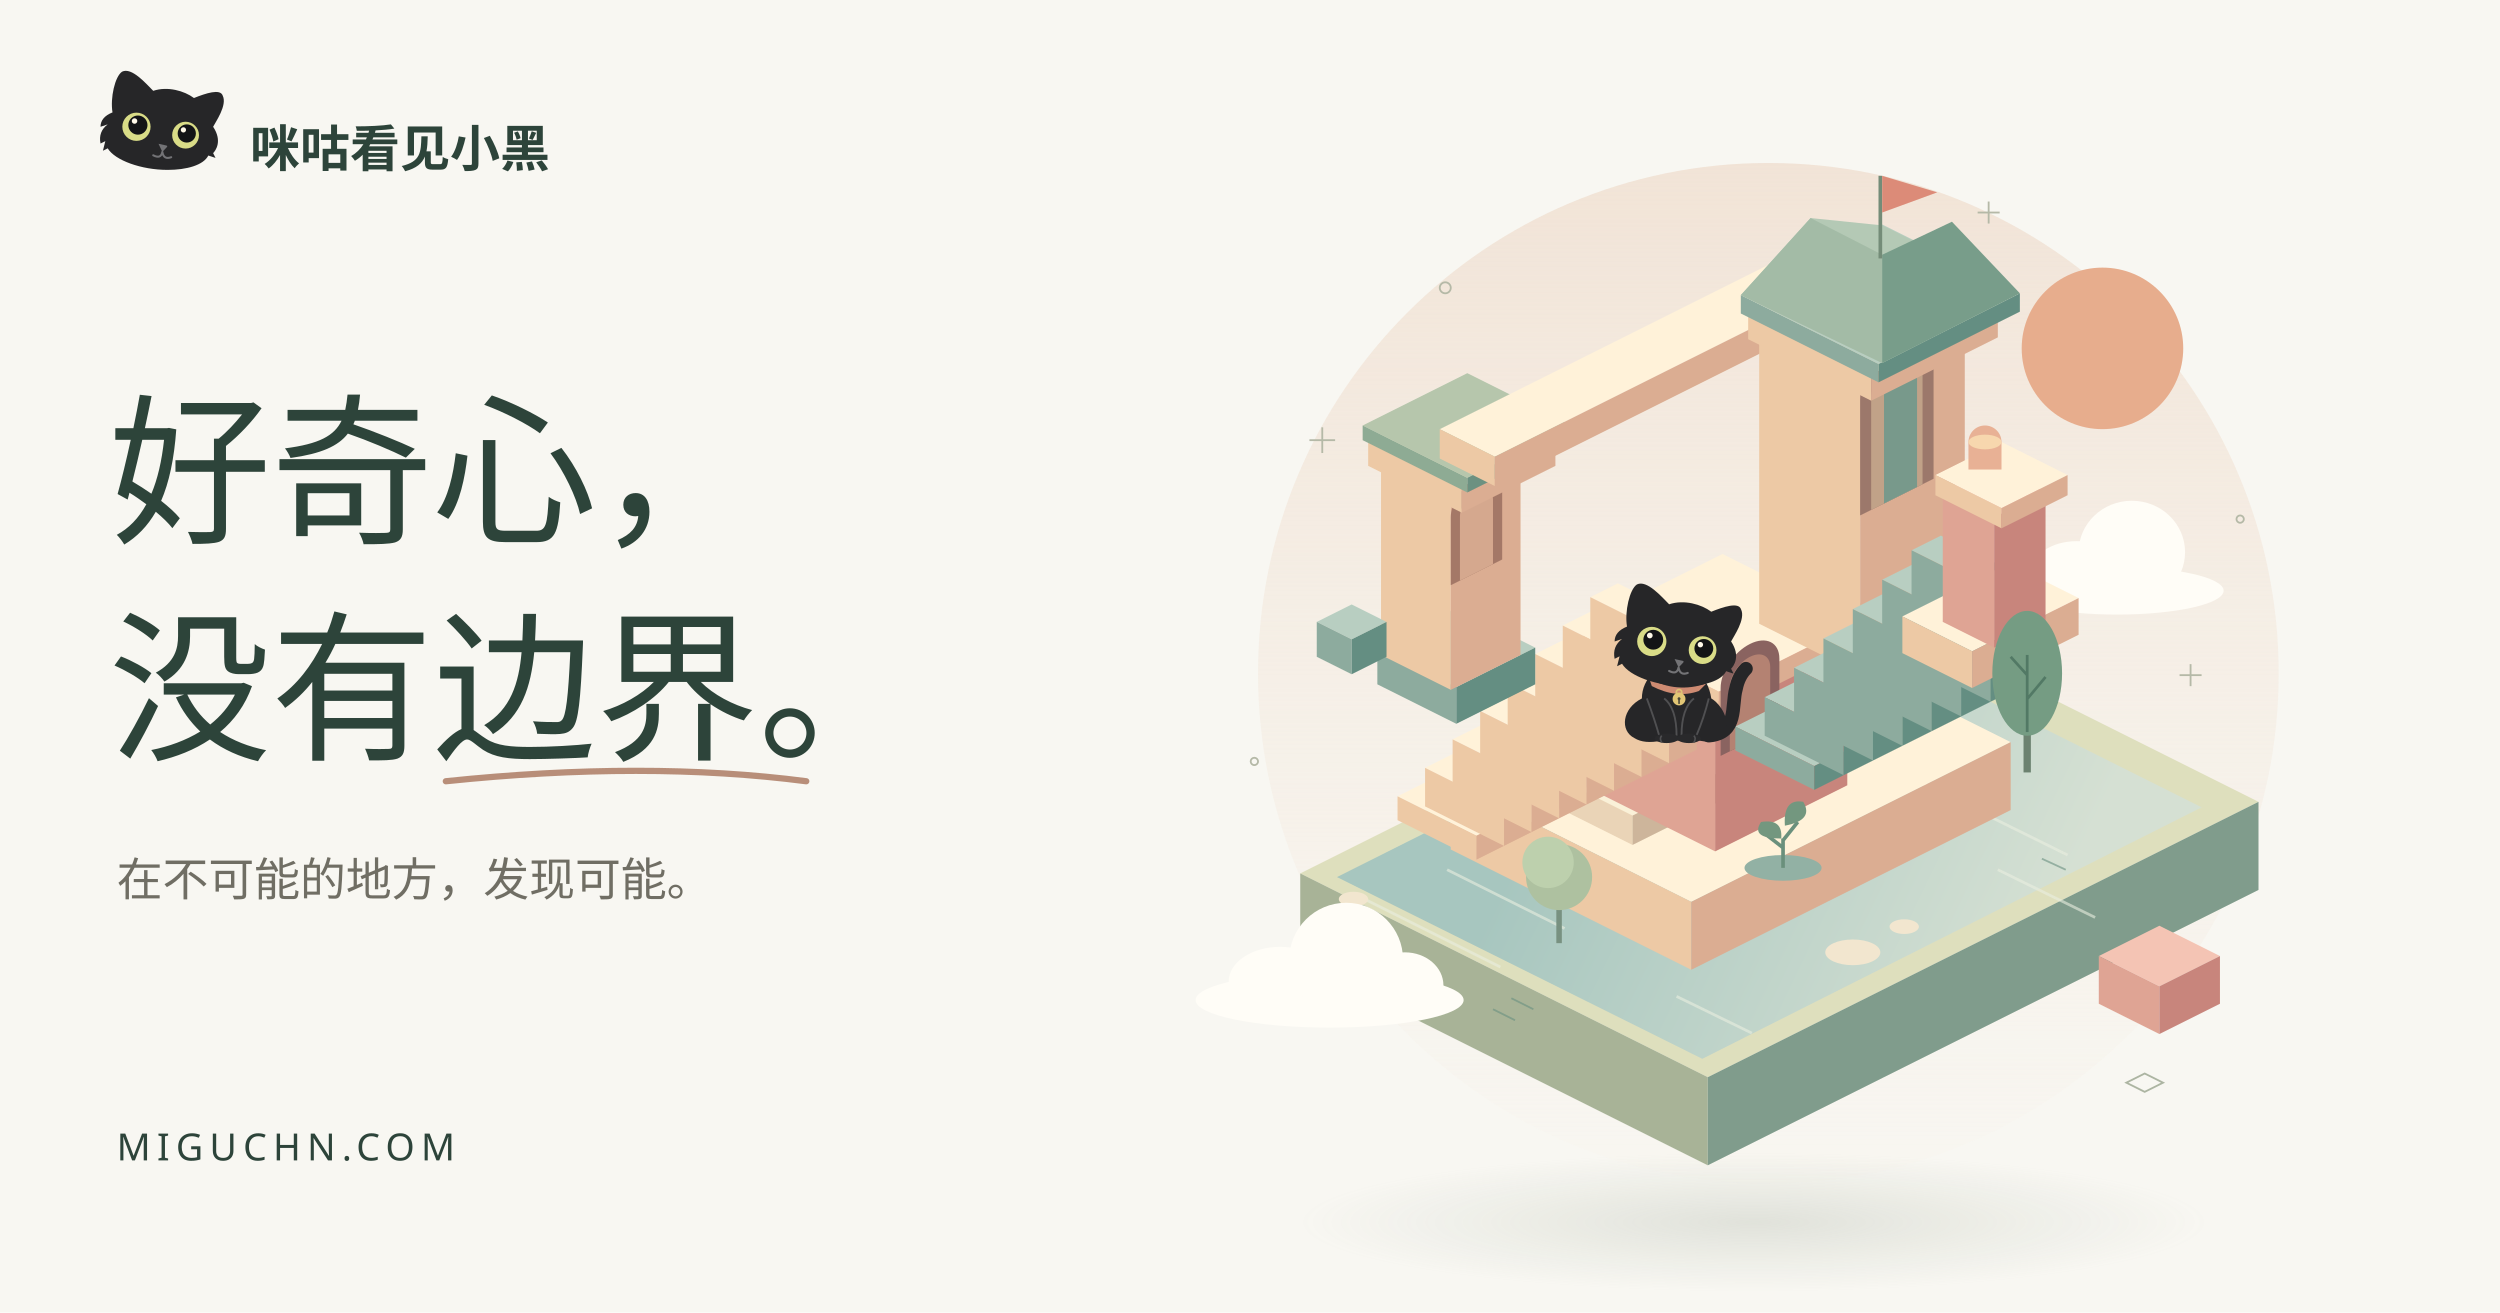
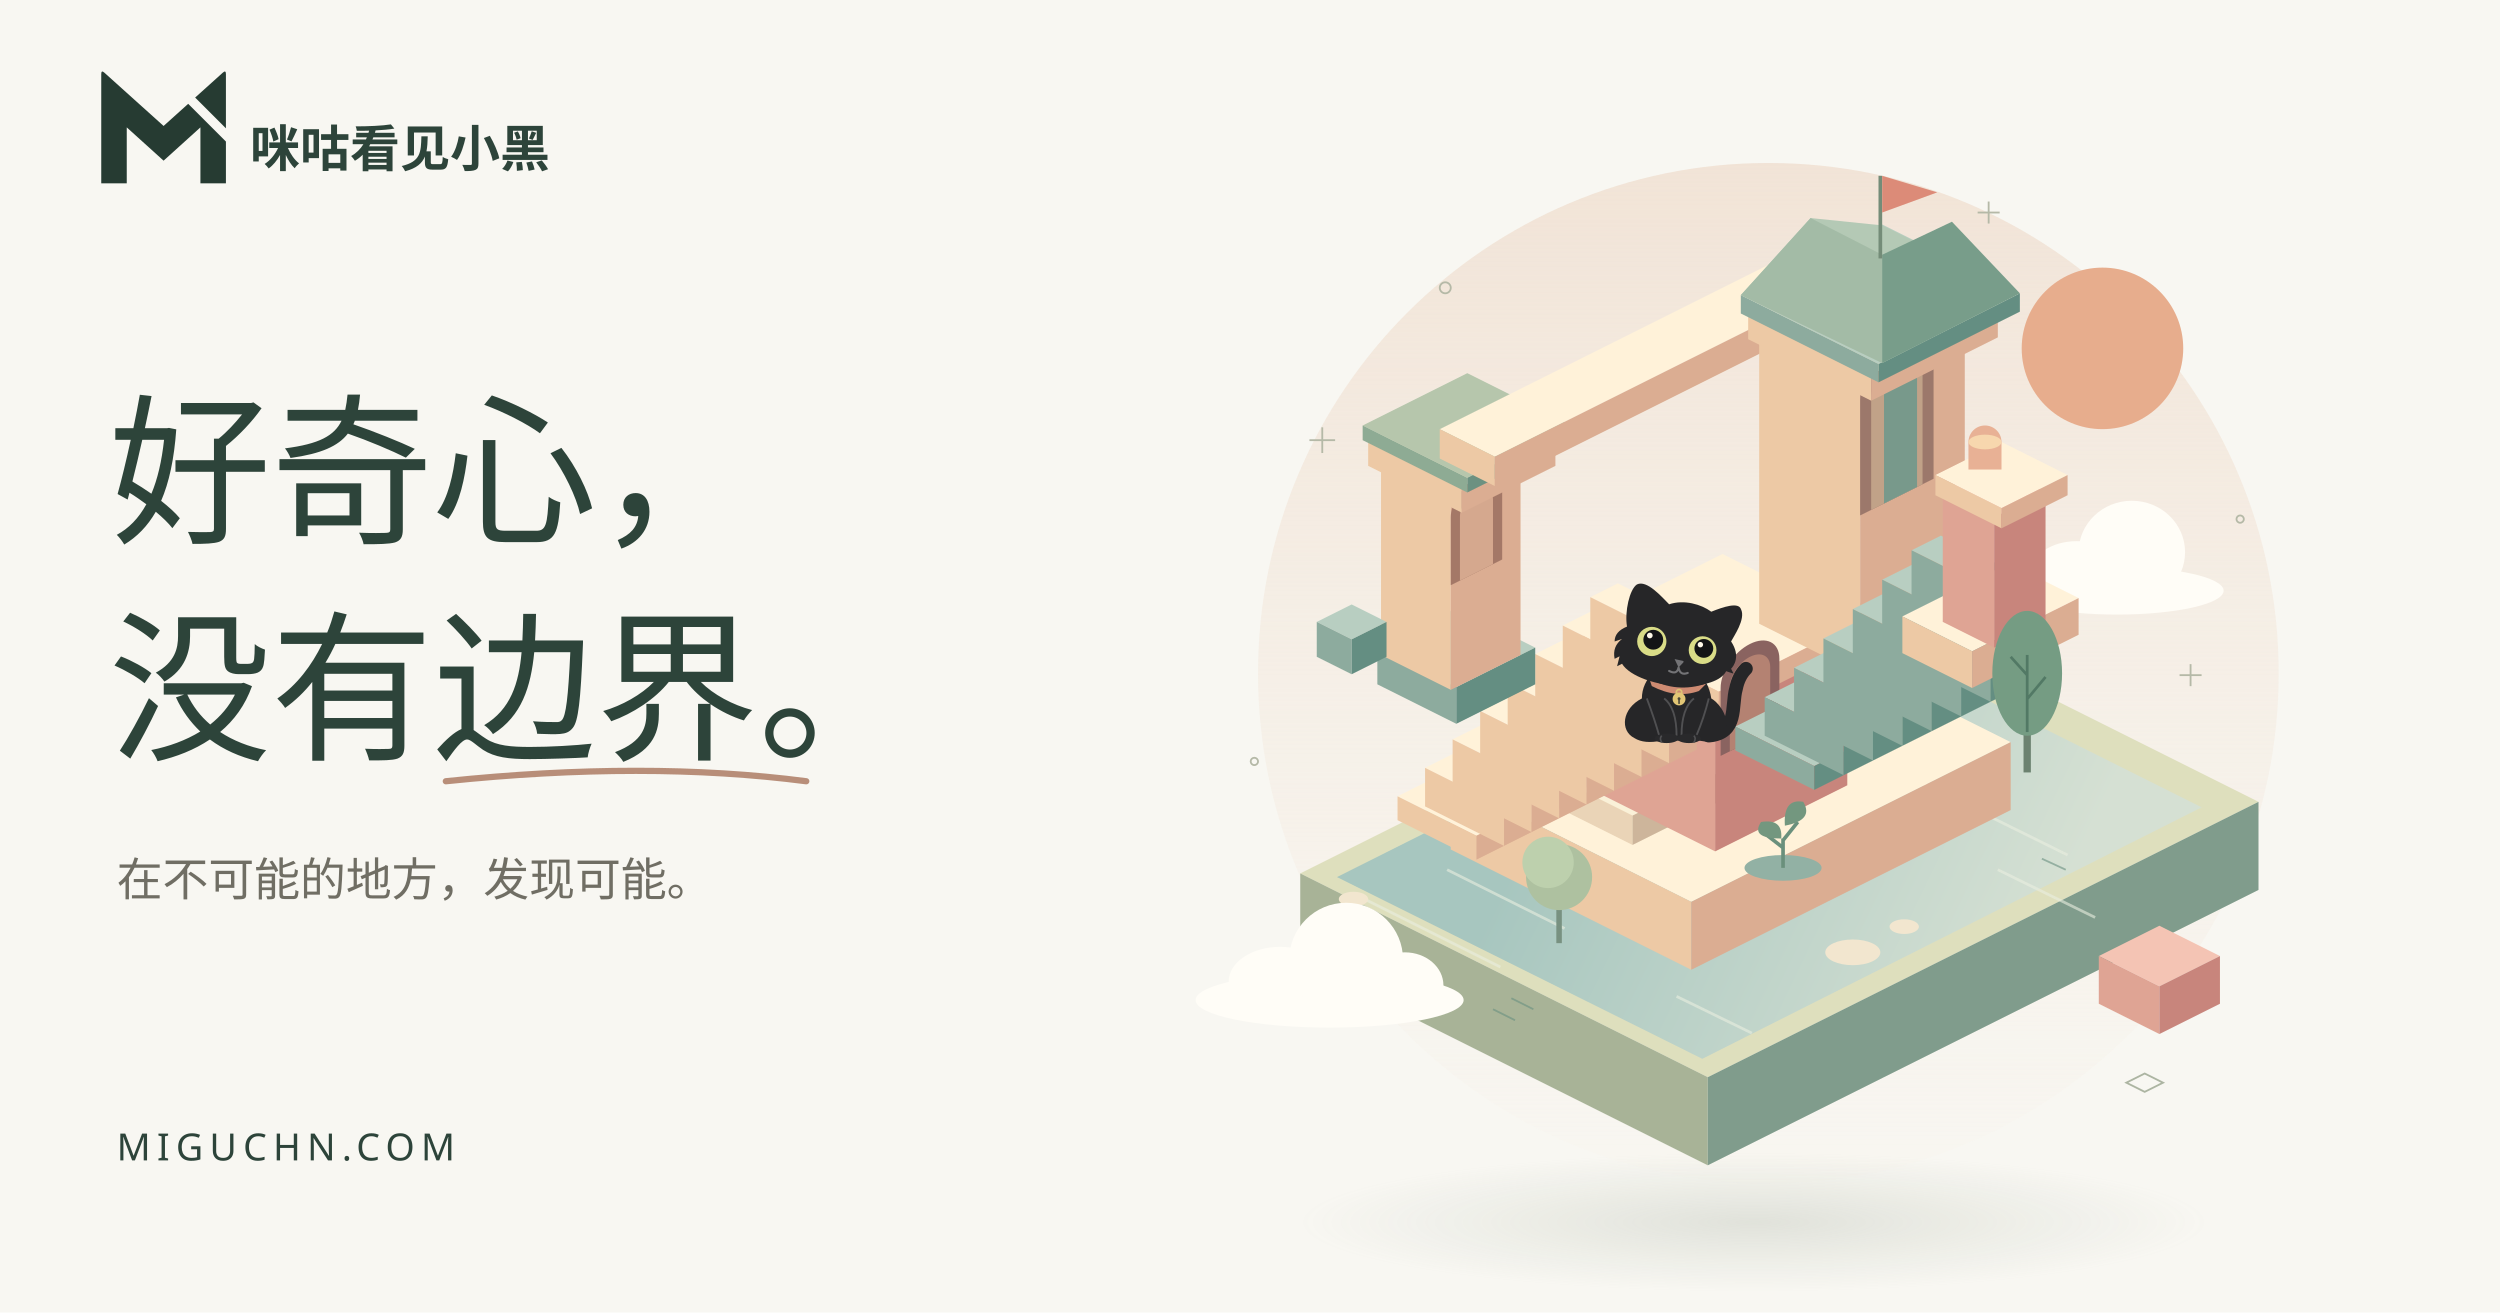
<svg xmlns="http://www.w3.org/2000/svg" width="1200" height="630" viewBox="0 0 1200 630">
  <rect width="1200" height="630" fill="#f8f7f2" />
-   <g transform="translate(77 108) scale(1.15)">
-     <g class="cat-head">
-       <path d="M-20-47C-21-53-19-62-16-64C-12-66-6-59-3-56C3-58 10-56 14-53C19-55 25-57 26-54C28-50 23-43 22-41C26-35 23-31 22-30L23-28L20-29C18-25 11-23 3-23C-8-23-19-27-22-32L-24-31L-23-35L-25-34Q-26-39-22-42L-25-41Q-25-45-20-47Z" fill="#262628" />
-       <g class="cat-eyes">
-         <circle cx="-10" cy="-41" r="5.9" fill="#d9dc87" />
-         <circle cx="10.5" cy="-37.5" r="5.6" fill="#d9dc87" />
-         <circle cx="-9.4" cy="-41.7" r="4" fill="#131416" />
-         <circle cx="11" cy="-38.2" r="3.8" fill="#131416" />
-         <circle cx="-10.8" cy="-43.4" r="1.15" fill="#fff9e9" />
-         <circle cx="9.6" cy="-39.7" r="1.1" fill="#fff9e9" />
-       </g>
-       <path d="m-.8-33.9 3.2.7q.8.2.2.8L.8-30.5Z" fill="#737376" />
-       <path d="M.8-30.5q-.6 3.1-3.8 1.4M.8-30.5q.6 3.4 3.7 2.2" fill="none" stroke="#737376" stroke-width=".85" stroke-linecap="round" />
-     </g>
+   <g transform="translate(35 20) scale(.68)">
+     <path fill="#263B32" d="M20 100V22.8Q20 19.9 22.2 21.88L64 59.5L81.368 43.868L108 70.5V100H90V60.5L64 84L38 60.5V100ZM86.281 39.447L105.8 21.88Q108 19.9 108 22.8V61.166Z" />
  </g>
  <g fill="#2d443a" font-family="PingFang SC, sans-serif">
    <text x="120" y="80" font-size="24" font-weight="600">咪咕看见小黑</text>
    <text x="52" y="255" font-size="78" font-family="Songti SC, serif">好奇心，</text>
    <text x="52" y="359" font-size="78" font-family="Songti SC, serif">没有边界。</text>
    <text x="56" y="430" font-size="22" fill="#706e64">在不可能的地方，发现可能。</text>
    <text x="56" y="557" font-size="18" letter-spacing="3">MIGUCHN.COM</text>
  </g>
  <path d="M214 375Q310 365 387 375" stroke="#b88e79" stroke-width="3" fill="none" stroke-linecap="round" />
  <svg x="505" y="28" width="670" height="608" viewBox="0 0 760 690" fill="none" aria-hidden="true">
    <defs>
      <linearGradient id="halo" x1="380" y1="50" x2="380" y2="660" gradientUnits="userSpaceOnUse">
        <stop stop-color="#f1e3d6" />
        <stop offset="1" stop-color="#f6eee4" stop-opacity="0" />
      </linearGradient>
      <linearGradient id="water" x1="250" y1="440" x2="500" y2="560" gradientUnits="userSpaceOnUse">
        <stop stop-color="#a7c6bf" />
        <stop offset="1" stop-color="#d5e0d3" />
      </linearGradient>
      <radialGradient id="island-shadow">
        <stop stop-color="#7d8b78" stop-opacity=".19" />
        <stop offset="1" stop-color="#7d8b78" stop-opacity="0" />
      </radialGradient>
    </defs>
    <circle cx="390" cy="335" r="278" fill="url(#halo)" />
    <circle class="scene-sun" cx="572" cy="158" r="44" fill="#e7ad8d" />
    <g class="scene-moon" opacity="0">
      <circle cx="572" cy="158" r="38" fill="#f9e6bb" />
      <circle cx="587" cy="145" r="32" fill="#2b3d4e" />
    </g>
    <g stroke="#b5b9a7" stroke-width="1">
      <path d="M147 201v14m-7-7h14M620 330v12m-6-6h12M510 78v12m-6-6h12" />
      <circle cx="214" cy="125" r="3" />
      <circle cx="647" cy="251" r="2" />
      <circle cx="110" cy="383" r="2" />
    </g>
    <g class="cloud cloud-back" fill="#fffdf7">
      <ellipse cx="580" cy="290" rx="58" ry="13" />
      <ellipse cx="558" cy="280" rx="25" ry="17" />
      <ellipse cx="588" cy="269" rx="29" ry="28" />
    </g>
    <ellipse cx="382" cy="634" rx="248" ry="38" fill="url(#island-shadow)" />
    <g class="floating-island">
      <g>
        <polygon points="135,444 435,294 657,405 357,555" fill="#dedfbd" />
        <polygon points="135,444 357,555 357,603 135,492" fill="#a8b397" />
        <polygon points="357,555 657,405 657,453 357,603" fill="#809c8c" />
      </g>
      <polygon points="155,446 428,309 626,408 354,545" fill="url(#water)" />
      <g stroke="#e9eee0" stroke-width="1.5" opacity=".6">
        <path d="m168 457 76 38m-29-53 64 32m183-85 91 45m-38 8 53 26m-228 43 41 20" />
      </g>
      <g>
        <polygon points="217,394 391,307 522,372.5 348,459.5" fill="#fff2d9" />
        <polygon points="217,394 348,459.5 348,496.5 217,431" fill="#edc9a5" />
        <polygon points="348,459.5 522,372.5 522,409.5 348,496.5" fill="#dbad92" />
      </g>
      <g>
        <polygon points="249,379 349,329 416,362.5 316,412.5" fill="#faf1d8" />
        <polygon points="249,379 316,412.5 316,428.5 249,395" fill="#ead4b7" />
        <polygon points="316,412.5 416,362.5 416,378.5 316,428.5" fill="#cdb59b" />
      </g>
      <g>
        <polygon points="291,316 363,280 433,315 361,351" fill="#f4c4b4" />
        <polygon points="291,316 361,351 361,432 291,397" fill="#dfa494" />
        <polygon points="361,351 433,315 433,396 361,432" fill="#c8857c" />
      </g>
      <g>
        <polygon points="289,308 365,270 439,307 363,345" fill="#fff2d9" />
        <polygon points="289,308 363,345 363,357 289,320" fill="#edc9a5" />
        <polygon points="363,345 439,307 439,319 363,357" fill="#dbad92" />
      </g>
      <g transform="translate(364 322) skewY(-26.565)">
        <path d="M0 58V21a16 16 0 0 1 32 0v37Z" fill="#8a6360" />
        <path d="M5 58V23a11 11 0 0 1 22 0v35" fill="#b48272" />
      </g>
      <g>
        <polygon points="188,402 203,394.5 246,416 231,423.5" fill="#fff2d9" />
        <polygon points="188,402 231,423.5 231,436.5 188,415" fill="#edc9a5" />
        <polygon points="231,423.5 246,416 246,429 231,436.5" fill="#dbad92" />
      </g>
      <g>
        <polygon points="203,386.5 218,379 261,400.5 246,408" fill="#fff2d9" />
        <polygon points="203,386.5 246,408 246,429 203,407.5" fill="#edc9a5" />
        <polygon points="246,408 261,400.5 261,421.5 246,429" fill="#dbad92" />
      </g>
      <g>
        <polygon points="218,371 233,363.5 276,385 261,392.5" fill="#fff2d9" />
        <polygon points="218,371 261,392.5 261,421.5 218,400" fill="#edc9a5" />
        <polygon points="261,392.5 276,385 276,414 261,421.5" fill="#dbad92" />
      </g>
      <g>
        <polygon points="233,355.5 248,348 291,369.5 276,377" fill="#fff2d9" />
        <polygon points="233,355.5 276,377 276,414 233,392.5" fill="#edc9a5" />
        <polygon points="276,377 291,369.5 291,406.5 276,414" fill="#dbad92" />
      </g>
      <g>
        <polygon points="248,340 263,332.5 306,354 291,361.5" fill="#fff2d9" />
        <polygon points="248,340 291,361.5 291,406.5 248,385" fill="#edc9a5" />
        <polygon points="291,361.5 306,354 306,399 291,406.5" fill="#dbad92" />
      </g>
      <g>
        <polygon points="263,324.5 278,317 321,338.5 306,346" fill="#fff2d9" />
        <polygon points="263,324.5 306,346 306,399 263,377.5" fill="#edc9a5" />
        <polygon points="306,346 321,338.5 321,391.5 306,399" fill="#dbad92" />
      </g>
      <g>
        <polygon points="278,309 293,301.5 336,323 321,330.5" fill="#fff2d9" />
        <polygon points="278,309 321,330.5 321,391.5 278,370" fill="#edc9a5" />
        <polygon points="321,330.5 336,323 336,384 321,391.5" fill="#dbad92" />
      </g>
      <g>
        <polygon points="293,293.5 308,286 351,307.5 336,315" fill="#fff2d9" />
        <polygon points="293,293.5 336,315 336,384 293,362.5" fill="#edc9a5" />
        <polygon points="336,315 351,307.5 351,376.5 336,384" fill="#dbad92" />
      </g>
      <path class="stair-light" d="M217 409l15-7.5v-8l15-7.5v-8l15-7.5v-8l15-7.5v-8l15-7.5v-8l15-7.5v-8l15-7.5v-8" pathLength="260" stroke="#fff8d5" stroke-width="3" stroke-linecap="round" stroke-dasharray="10 250" opacity="0" />
      <g>
        <polygon points="177,321 220,299.5 263,321 220,342.5" fill="#b8cec1" />
        <polygon points="177,321 220,342.5 220,362.5 177,341" fill="#8dab9e" />
        <polygon points="220,342.5 263,321 263,341 220,362.5" fill="#648e82" />
      </g>
      <g>
        <polygon points="179,218 217,199 255,218 217,237" fill="#fff2d9" />
        <polygon points="179,218 217,237 217,344 179,325" fill="#edc9a5" />
        <polygon points="217,237 255,218 255,325 217,344" fill="#dbad92" />
      </g>
      <g transform="translate(217 224) skewY(-26.565)">
        <path d="M0 63V26a14 14 0 0 1 28 0v37Z" fill="#a47867" />
        <path d="M5 63V28a9 9 0 0 1 18 0v35" fill="#d5a88e" />
      </g>
      <g>
        <polygon points="172,208 223,182.5 274,208 223,233.5" fill="#fff2d9" />
        <polygon points="172,208 223,233.5 223,247.5 172,222" fill="#edc9a5" />
        <polygon points="223,233.5 274,208 274,222 223,247.5" fill="#dbad92" />
      </g>
      <g>
        <polygon points="169,200 226,171.5 283,200 226,228.5" fill="#b6c6ac" />
        <polygon points="169,200 226,228.5 226,236.5 169,208" fill="#8eab94" />
        <polygon points="226,228.5 283,200 283,208 226,236.5" fill="#6c9181" />
      </g>
      <g>
        <polygon points="211,202 391,112 421,127 241,217" fill="#fff2d9" />
        <polygon points="211,202 241,217 241,233 211,218" fill="#edc9a5" />
        <polygon points="241,217 421,127 421,143 241,233" fill="#dbad92" />
      </g>
      <g>
        <polygon points="385,149 442,120.5 497,148 440,176.5" fill="#fff2d9" />
        <polygon points="385,149 440,176.5 440,335.5 385,308" fill="#edc9a5" />
        <polygon points="440,176.5 497,148 497,307 440,335.5" fill="#dbad92" />
      </g>
      <g transform="translate(440 157) skewY(-26.565)">
        <path d="M0 92V29a20 20 0 0 1 40 0v63Z" fill="#9c786b" />
        <path d="M6 92V31a14 14 0 0 1 28 0v61Z" fill="#c1a288" />
        <path d="M13 92V34a9 9 0 0 1 18-1v59Z" fill="#78998b" />
      </g>
      <g>
        <polygon points="379,139 448,104.5 515,138 446,172.5" fill="#fff2d9" />
        <polygon points="379,139 446,172.5 446,186.5 379,153" fill="#edc9a5" />
        <polygon points="446,172.5 515,138 515,152 446,186.5" fill="#dbad92" />
      </g>
      <g>
        <polygon points="375,129 452,90.5 527,128 450,166.5" fill="#b8cec1" />
        <polygon points="375,129 450,166.5 450,176.5 375,139" fill="#8dab9e" />
        <polygon points="450,166.5 527,128 527,138 450,176.5" fill="#648e82" />
      </g>
      <polygon points="375,129 413,87 452,91 527,128 452,166" fill="#b4c9b5" />
      <polygon points="375,129 413,87 452,107 452,166" fill="#a3bba6" />
      <polygon points="452,107 452,166 527,128 490,89" fill="#789d8a" />
      <path d="M451 109v-45" stroke="#748c78" stroke-width="2" />
      <path class="flag" d="m452 64 30 9-30 11Z" fill="#dc8b78" />
      <g>
        <polygon points="372,364 388,356 431,377.5 415,385.5" fill="#b8cec1" />
        <polygon points="372,364 415,385.5 415,398.5 372,377" fill="#8dab9e" />
        <polygon points="415,385.5 431,377.5 431,390.5 415,398.5" fill="#648e82" />
      </g>
      <g>
        <polygon points="388,348 404,340 447,361.5 431,369.5" fill="#b8cec1" />
        <polygon points="388,348 431,369.5 431,390.5 388,369" fill="#8dab9e" />
        <polygon points="431,369.5 447,361.5 447,382.5 431,390.5" fill="#648e82" />
      </g>
      <g>
        <polygon points="404,332 420,324 463,345.5 447,353.5" fill="#b8cec1" />
        <polygon points="404,332 447,353.5 447,382.5 404,361" fill="#8dab9e" />
        <polygon points="447,353.5 463,345.5 463,374.5 447,382.5" fill="#648e82" />
      </g>
      <g>
        <polygon points="420,316 436,308 479,329.5 463,337.5" fill="#b8cec1" />
        <polygon points="420,316 463,337.5 463,374.5 420,353" fill="#8dab9e" />
        <polygon points="463,337.5 479,329.5 479,366.5 463,374.5" fill="#648e82" />
      </g>
      <g>
        <polygon points="436,300 452,292 495,313.5 479,321.5" fill="#b8cec1" />
        <polygon points="436,300 479,321.5 479,366.5 436,345" fill="#8dab9e" />
        <polygon points="479,321.5 495,313.5 495,358.5 479,366.5" fill="#648e82" />
      </g>
      <g>
        <polygon points="452,284 468,276 511,297.5 495,305.5" fill="#b8cec1" />
        <polygon points="452,284 495,305.5 495,358.5 452,337" fill="#8dab9e" />
        <polygon points="495,305.5 511,297.5 511,350.5 495,358.5" fill="#648e82" />
      </g>
      <g>
        <polygon points="468,268 484,260 527,281.5 511,289.5" fill="#b8cec1" />
        <polygon points="468,268 511,289.5 511,350.5 468,329" fill="#8dab9e" />
        <polygon points="511,289.5 527,281.5 527,342.5 511,350.5" fill="#648e82" />
      </g>
      <g>
        <polygon points="463,304 521,275 559,294 501,323" fill="#fff2d9" />
        <polygon points="463,304 501,323 501,343 463,324" fill="#edc9a5" />
        <polygon points="501,323 559,294 559,314 501,343" fill="#dbad92" />
      </g>
      <g>
        <polygon points="485,236 513,222 541,236 513,250" fill="#f4c4b4" />
        <polygon points="485,236 513,250 513,321 485,307" fill="#dfa494" />
        <polygon points="513,250 541,236 541,307 513,321" fill="#c8857c" />
      </g>
      <g>
        <polygon points="481,227 517,209 553,227 517,245" fill="#fff2d9" />
        <polygon points="481,227 517,245 517,256 481,238" fill="#edc9a5" />
        <polygon points="517,245 553,227 553,238 517,256" fill="#dbad92" />
      </g>
      <g transform="translate(508 224)">
        <path d="M-9 0V-15a9 9 0 0 1 18 0V0Z" fill="#e8b195" />
        <ellipse cy="-15" rx="9" ry="4" fill="#f7d7ae" />
      </g>
      <g class="scene-tree" transform="translate(531 389)">
        <path d="M0 0v-44" stroke="#6c8270" stroke-width="4" />
        <ellipse cy="-54" rx="19" ry="34" fill="#759c83" />
        <path d="M0-22v-42m0 24 10-12m-10-1-9-10" stroke="#527965" stroke-width="1.5" />
      </g>
      <g transform="translate(276 482)">
        <path d="M0 0v-30" stroke="#789181" stroke-width="3" />
        <circle cy="-36" r="18" fill="#aec1a0" />
        <circle cx="-6" cy="-44" r="14" fill="#bdd0ad" />
      </g>
      <g transform="translate(398 441)">
        <ellipse rx="21" ry="7" fill="#92b1a4" />
        <path d="M0 0v-16m0 5-9-7m9 3 8-10" stroke="#6a907c" stroke-width="2" />
        <path d="M-1-16q-17 0-11-9 12-2 11 9m2-7q-1-15 10-13 6 10-10 13" fill="#73977f" />
      </g>
      <g id="scene-cat" transform="translate(340 373) scale(1.35)">
        <g class="cat-body">
          <g class="cat-tail">
            <path d="M13-3C25-4 22-15 24-22Q25-27 28-30" fill="none" stroke="#262628" stroke-width="5.5" stroke-linecap="round" />
          </g>
          <path d="M-9-29Q-14-24-14-18C-22-14-23-5-17-2Q-13 .5-6-1H9Q19 1 20-6C21-12 16-17 14-18Q13-25 8-29Z" fill="#262628" />
          <path d="M-12-18Q-9-10-7-3M-5-18Q0-14 0-3M7-18Q2-14 2-3M13-18Q11-10 8-3" fill="none" stroke="#505052" stroke-width=".75" />
          <path d="M-11-26Q0-20 12-24L9-21Q0-17.8-10-23Z" fill="#ce8b72" />
          <g class="cat-bell">
            <circle cx="1" cy="-20.5" r="1.1" fill="none" stroke="#dcc274" stroke-width=".7" />
            <circle cx="1" cy="-17.8" r="2.6" fill="#e2c675" />
            <path d="M1-17.5v1.7" stroke="#4c4838" stroke-width=".65" />
            <circle cx="1" cy="-17.9" r=".6" fill="#4c4838" />
          </g>
          <g class="cat-paw">
            <ellipse cx="-4" cy="-1.9" rx="4.8" ry="1.9" fill="#29292b" />
            <path d="M-6-3Q-7-1.8-6-.3" fill="none" stroke="#505052" stroke-width=".65" />
          </g>
          <g class="cat-paw-right">
            <ellipse cx="5" cy="-1.9" rx="4.8" ry="1.9" fill="#29292b" />
            <path d="M7-3Q8-1.8 7-.3" fill="none" stroke="#505052" stroke-width=".65" />
          </g>
          <g class="cat-head">
            <path d="M-20-47C-21-53-19-62-16-64C-12-66-6-59-3-56C3-58 10-56 14-53C19-55 25-57 26-54C28-50 23-43 22-41C26-35 23-31 22-30L23-28L20-29C18-25 11-23 3-23C-8-23-19-27-22-32L-24-31L-23-35L-25-34Q-26-39-22-42L-25-41Q-25-45-20-47Z" fill="#262628" />
            <g class="cat-eyes">
              <circle cx="-10" cy="-41" r="5.9" fill="#d9dc87" />
              <circle cx="10.5" cy="-37.5" r="5.6" fill="#d9dc87" />
              <circle cx="-9.4" cy="-41.7" r="4" fill="#131416" />
              <circle cx="11" cy="-38.2" r="3.8" fill="#131416" />
              <circle cx="-10.8" cy="-43.4" r="1.15" fill="#fff9e9" />
              <circle cx="9.6" cy="-39.7" r="1.1" fill="#fff9e9" />
            </g>
            <path d="m-.8-33.9 3.2.7q.8.2.2.8L.8-30.5Z" fill="#737376" />
            <path d="M.8-30.5q-.6 3.1-3.8 1.4M.8-30.5q.6 3.4 3.7 2.2" fill="none" stroke="#737376" stroke-width=".85" stroke-linecap="round" />
          </g>
        </g>
      </g>
      <g fill="#f2e6cf">
        <ellipse cx="436" cy="487" rx="15" ry="7" />
        <ellipse cx="464" cy="473" rx="8" ry="4" />
        <ellipse cx="164" cy="458" rx="8" ry="4" />
      </g>
      <g stroke="#698f80" opacity=".6">
        <path d="m240 518 12 6m-2-12 12 6m277-82 13 6" />
      </g>
    </g>
    <g class="cloud cloud-front" fill="#fffdf7">
      <ellipse cx="151" cy="513" rx="73" ry="15" />
      <ellipse cx="124" cy="503" rx="28" ry="19" />
      <ellipse cx="160" cy="491" rx="31" ry="31" />
      <ellipse cx="192" cy="505" rx="21" ry="18" />
    </g>
    <g class="floating-block">
      <g>
        <polygon points="570,489 603,472.5 636,489 603,505.5" fill="#f4c4b4" />
        <polygon points="570,489 603,505.5 603,531.5 570,515" fill="#dfa494" />
        <polygon points="603,505.5 636,489 636,515 603,531.5" fill="#c8857c" />
      </g>
    </g>
    <g class="floating-block block-two">
      <g>
        <polygon points="144,307 163,297.5 182,307 163,316.5" fill="#b8cec1" />
        <polygon points="144,307 163,316.5 163,335.5 144,326" fill="#8dab9e" />
        <polygon points="163,316.5 182,307 182,326 163,335.5" fill="#648e82" />
      </g>
    </g>
    <path d="m585 558 10 5 10-5-10-5Z" stroke="#acb5a2" />
  </svg>
</svg>
